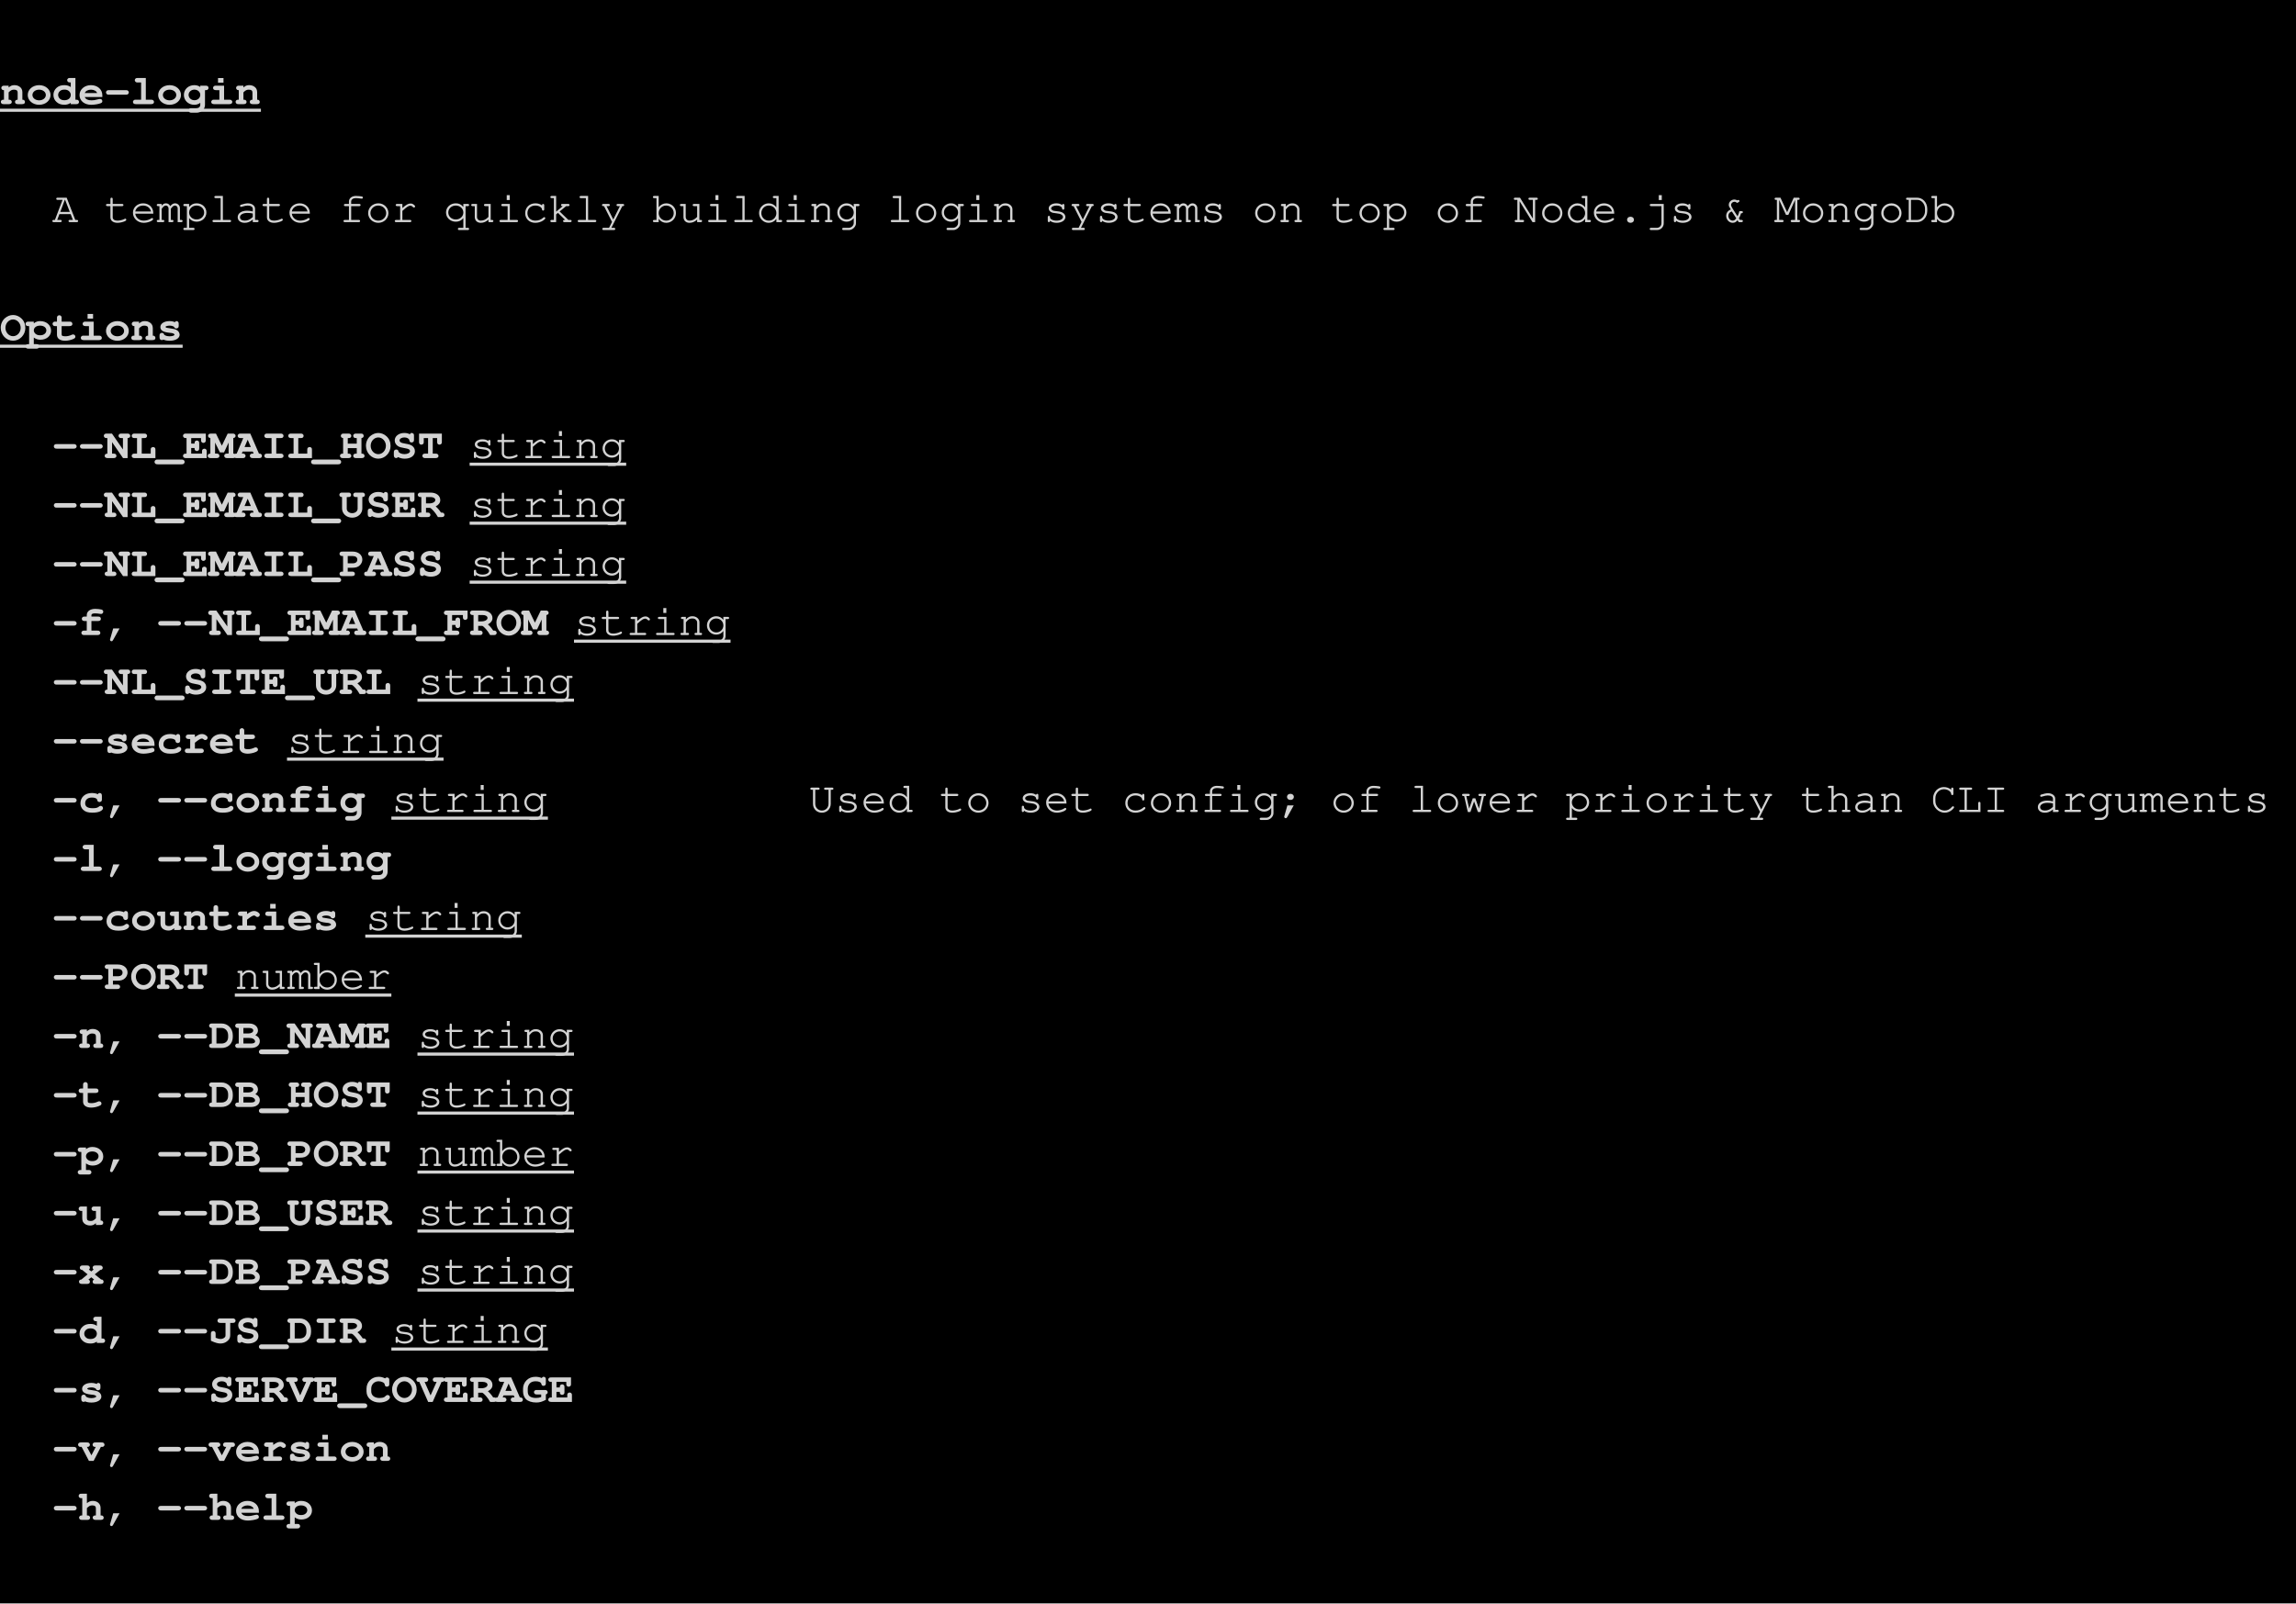
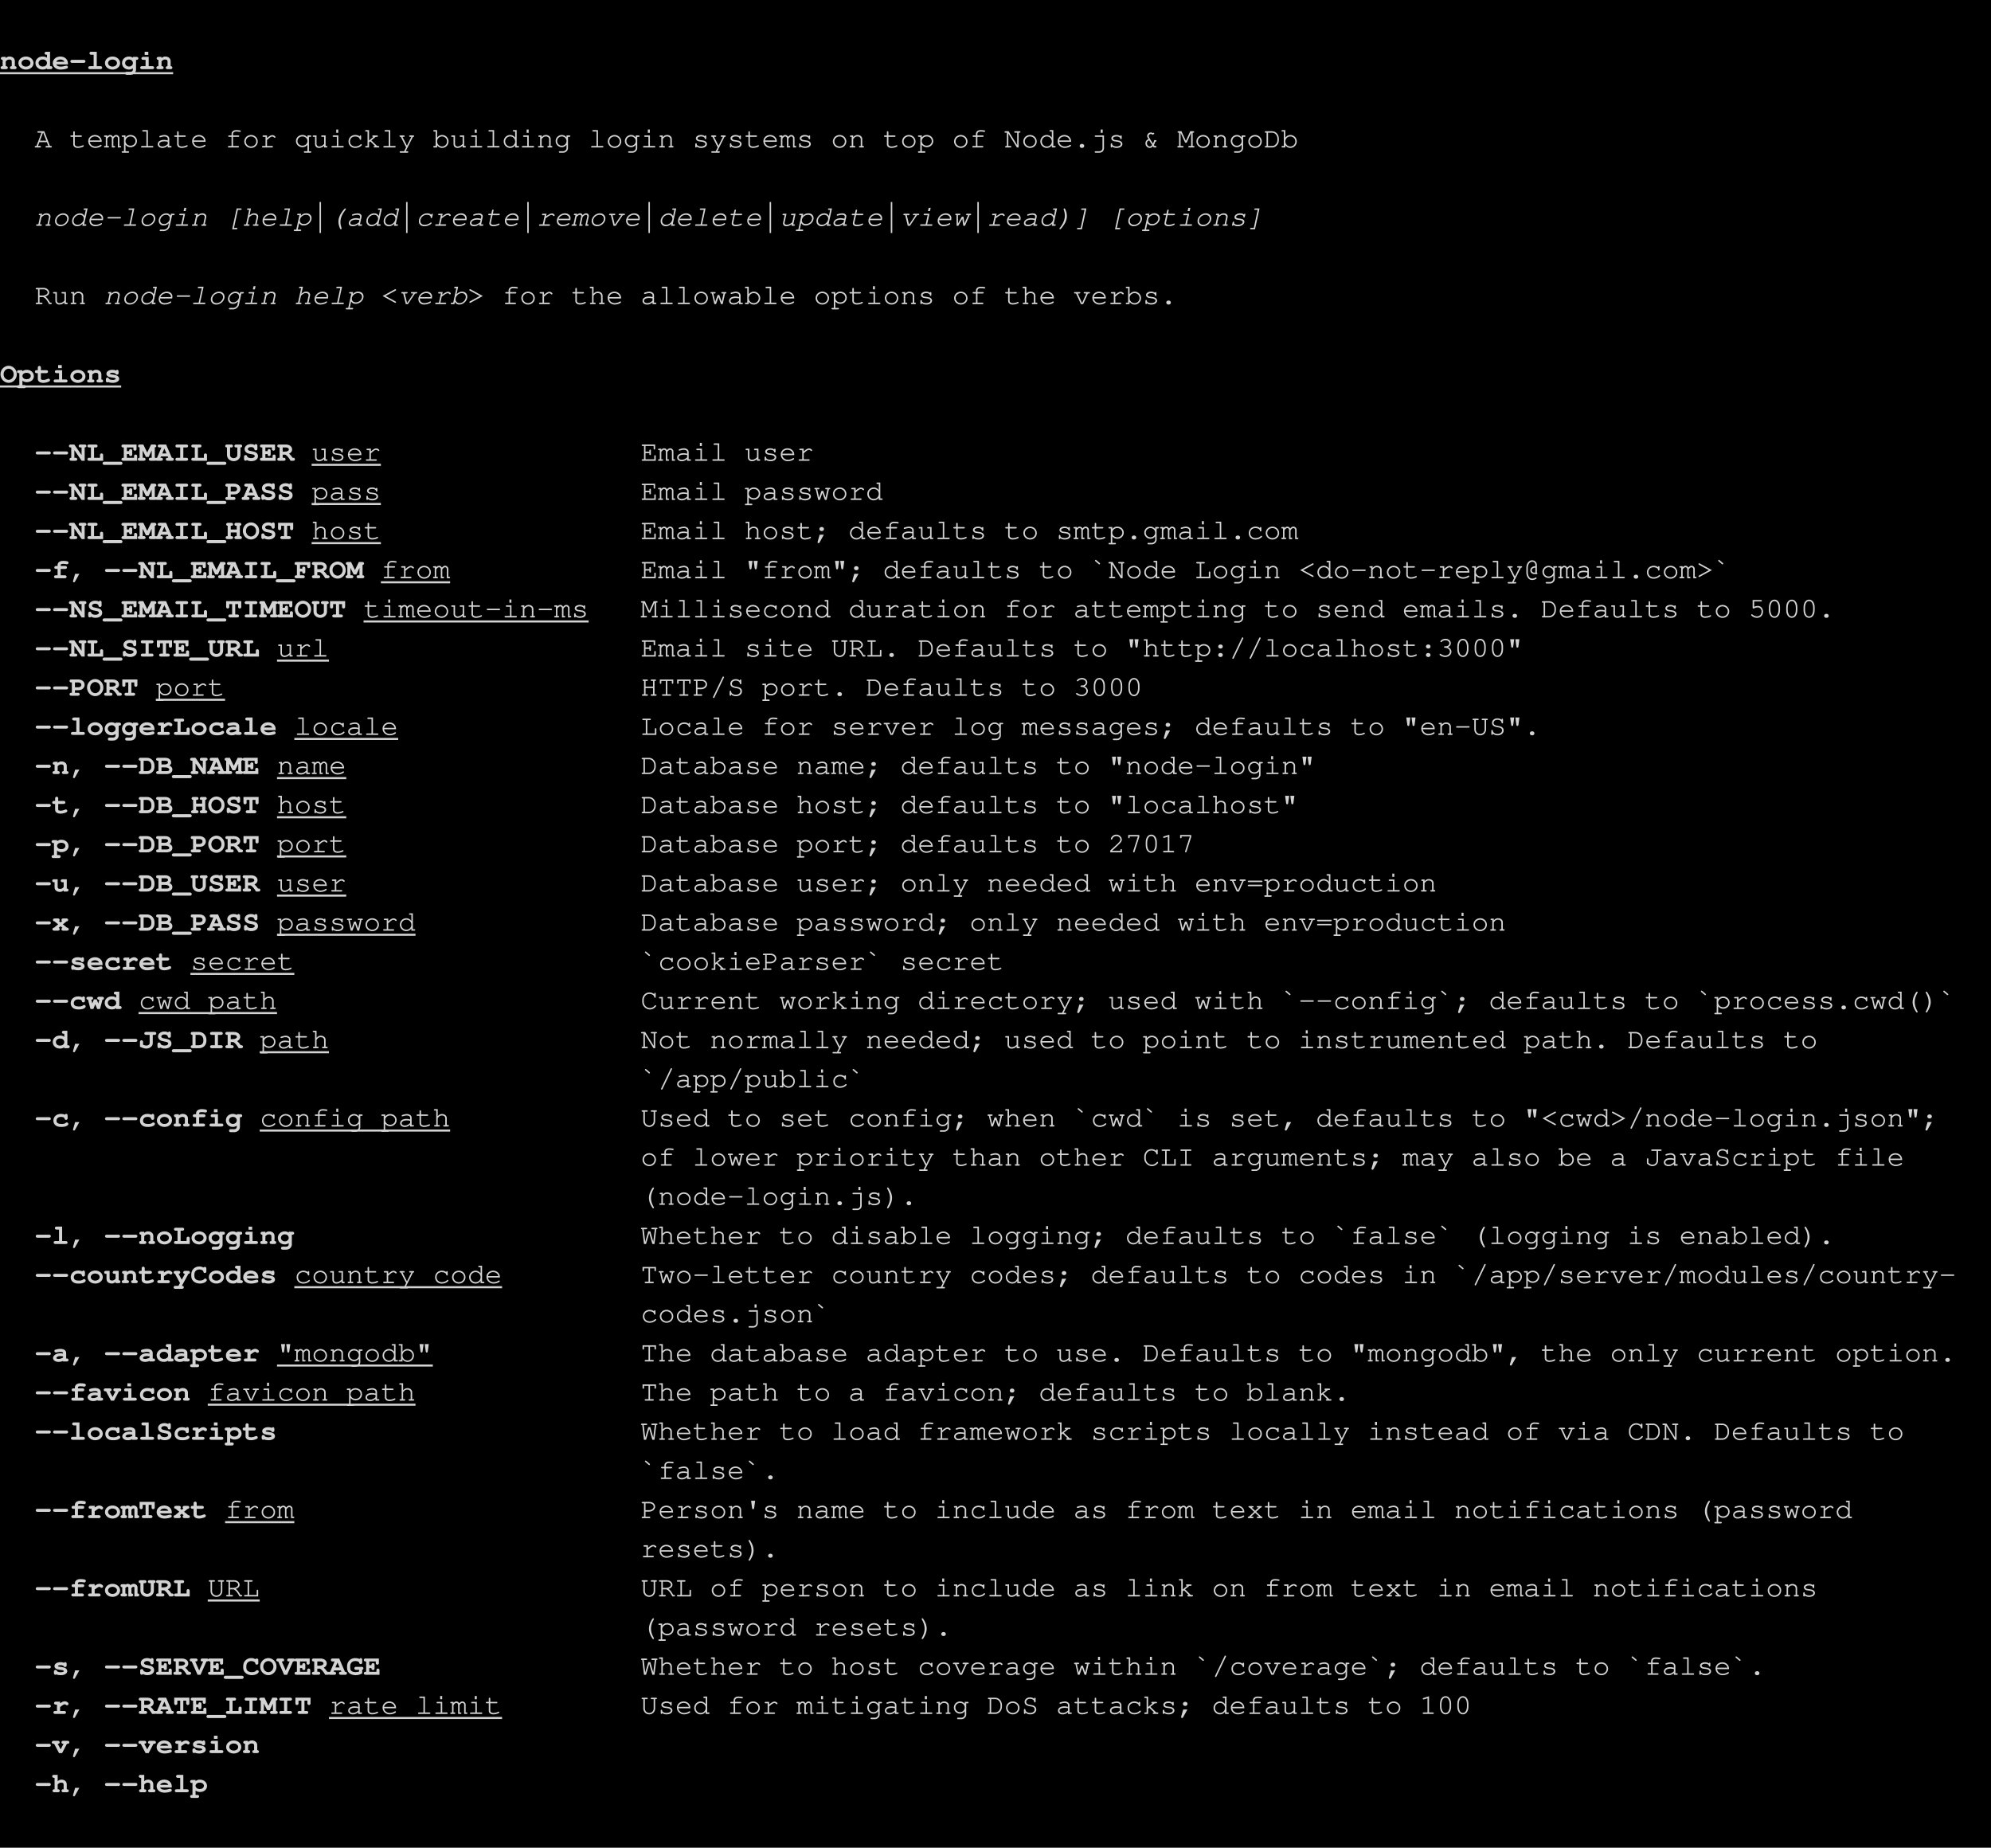
- <svg xmlns="http://www.w3.org/2000/svg" viewBox="0, 0, 739.32, 516.45" font-family="SauceCodePro Nerd Font, Source Code Pro, Courier" font-size="14">
+ <svg xmlns="http://www.w3.org/2000/svg" viewBox="0, 0, 966.16, 896.45" font-family="SauceCodePro Nerd Font, Source Code Pro, Courier" font-size="14">
  <g fill="#D3D3D3">
-     <rect x="0" y="0" width="739.32" height="516.45" fill="#000000" />
+     <rect x="0" y="0" width="966.16" height="896.45" fill="#000000" />
    <path d="M0,35.515 L84.014,35.515 Z" stroke="#D3D3D3" />
    <text x="0" y="33.55" font-weight="bold">node-login</text>
-     <text x="16.8" y="71.55">  A template for quickly building login systems on top of Node.js &amp; MongoDb </text>
-     <path d="M0,111.515 L58.81,111.515 Z" stroke="#D3D3D3" />
-     <text x="0" y="109.55" font-weight="bold">Options</text>
-     <text x="16.8" y="147.55" font-weight="bold">--NL_EMAIL_HOST</text>
-     <path d="M151.225,149.515 L201.633,149.515 Z" stroke="#D3D3D3" />
-     <text x="151.22" y="147.55">string</text>
-     <text x="16.8" y="166.55" font-weight="bold">--NL_EMAIL_USER</text>
-     <path d="M151.225,168.515 L201.633,168.515 Z" stroke="#D3D3D3" />
-     <text x="151.22" y="166.55">string</text>
-     <text x="16.8" y="185.55" font-weight="bold">--NL_EMAIL_PASS</text>
-     <path d="M151.225,187.515 L201.633,187.515 Z" stroke="#D3D3D3" />
-     <text x="151.22" y="185.55">string</text>
-     <text x="16.8" y="204.55" font-weight="bold">-f</text>
-     <text x="33.61" y="204.55">, </text>
-     <text x="50.41" y="204.55" font-weight="bold">--NL_EMAIL_FROM</text>
-     <path d="M184.83,206.515 L235.238,206.515 Z" stroke="#D3D3D3" />
-     <text x="184.83" y="204.55">string</text>
-     <text x="16.8" y="223.55" font-weight="bold">--NL_SITE_URL</text>
-     <path d="M134.422,225.515 L184.83,225.515 Z" stroke="#D3D3D3" />
-     <text x="134.42" y="223.55">string</text>
-     <text x="16.8" y="242.55" font-weight="bold">--secret</text>
-     <path d="M92.415,244.515 L142.823,244.515 Z" stroke="#D3D3D3" />
-     <text x="92.42" y="242.55">string</text>
-     <text x="16.8" y="261.55" font-weight="bold">-c</text>
-     <text x="33.61" y="261.55">, </text>
-     <text x="50.41" y="261.55" font-weight="bold">--config</text>
-     <path d="M126.021,263.515 L176.429,263.515 Z" stroke="#D3D3D3" />
-     <text x="126.02" y="261.55">string</text>
-     <text x="260.44" y="261.55">          Used to set config; of lower priority than CLI arguments </text>
-     <text x="16.8" y="280.55" font-weight="bold">-l</text>
+     <text x="16.8" y="71.55">  A template for quickly building login systems on top of Node.js &amp; MongoDb     </text>
+     <text x="16.8" y="109.55" font-style="italic">node-login [help|(add|create|remove|delete|update|view|read)] [options]</text>
+     <text x="16.8" y="147.55">  Run </text>
+     <text x="50.41" y="147.55" font-style="italic">node-login help &lt;verb&gt;</text>
+     <text x="243.64" y="147.55"> for the allowable options of the verbs.            </text>
+     <path d="M0,187.515 L58.81,187.515 Z" stroke="#D3D3D3" />
+     <text x="0" y="185.55" font-weight="bold">Options</text>
+     <text x="16.8" y="223.55" font-weight="bold">--NL_EMAIL_USER</text>
+     <path d="M151.225,225.515 L184.83,225.515 Z" stroke="#D3D3D3" />
+     <text x="151.22" y="223.55">user</text>
+     <text x="310.85" y="223.55">               Email user                                                                    </text>
+     <text x="16.8" y="242.55" font-weight="bold">--NL_EMAIL_PASS</text>
+     <path d="M151.225,244.515 L184.83,244.515 Z" stroke="#D3D3D3" />
+     <text x="151.22" y="242.55">pass</text>
+     <text x="310.85" y="242.55">               Email password                                                                </text>
+     <text x="16.8" y="261.55" font-weight="bold">--NL_EMAIL_HOST</text>
+     <path d="M151.225,263.515 L184.83,263.515 Z" stroke="#D3D3D3" />
+     <text x="151.22" y="261.55">host</text>
+     <text x="310.85" y="261.55">               Email host; defaults to smtp.gmail.com                                        </text>
+     <text x="16.8" y="280.55" font-weight="bold">-f</text>
    <text x="33.61" y="280.55">, </text>
-     <text x="50.41" y="280.55" font-weight="bold">--logging</text>
-     <text x="16.8" y="299.55" font-weight="bold">--countries</text>
-     <path d="M117.619,301.515 L168.027,301.515 Z" stroke="#D3D3D3" />
-     <text x="117.62" y="299.55">string</text>
-     <text x="16.8" y="318.55" font-weight="bold">--PORT</text>
-     <path d="M75.612,320.515 L126.021,320.515 Z" stroke="#D3D3D3" />
-     <text x="75.61" y="318.55">number</text>
-     <text x="16.8" y="337.55" font-weight="bold">-n</text>
-     <text x="33.61" y="337.55">, </text>
-     <text x="50.41" y="337.55" font-weight="bold">--DB_NAME</text>
-     <path d="M134.422,339.515 L184.83,339.515 Z" stroke="#D3D3D3" />
-     <text x="134.42" y="337.55">string</text>
-     <text x="16.8" y="356.55" font-weight="bold">-t</text>
-     <text x="33.61" y="356.55">, </text>
-     <text x="50.41" y="356.55" font-weight="bold">--DB_HOST</text>
-     <path d="M134.422,358.515 L184.83,358.515 Z" stroke="#D3D3D3" />
-     <text x="134.42" y="356.55">string</text>
-     <text x="16.8" y="375.55" font-weight="bold">-p</text>
+     <text x="50.41" y="280.55" font-weight="bold">--NL_EMAIL_FROM</text>
+     <path d="M184.83,282.515 L218.436,282.515 Z" stroke="#D3D3D3" />
+     <text x="184.83" y="280.55">from</text>
+     <text x="310.85" y="280.55">           Email "from"; defaults to `Node Login &lt;do-not-reply@gmail.com&gt;`               </text>
+     <text x="16.8" y="299.55" font-weight="bold">--NS_EMAIL_TIMEOUT</text>
+     <path d="M176.429,301.515 L285.646,301.515 Z" stroke="#D3D3D3" />
+     <text x="176.43" y="299.55">timeout-in-ms</text>
+     <text x="310.85" y="299.55">   Millisecond duration for attempting to send emails. Defaults to 5000.         </text>
+     <text x="16.8" y="318.55" font-weight="bold">--NL_SITE_URL</text>
+     <path d="M134.422,320.515 L159.626,320.515 Z" stroke="#D3D3D3" />
+     <text x="134.42" y="318.55">url</text>
+     <text x="310.85" y="318.55">                  Email site URL. Defaults to "http://localhost:3000"                           </text>
+     <text x="16.8" y="337.55" font-weight="bold">--PORT</text>
+     <path d="M75.612,339.515 L109.218,339.515 Z" stroke="#D3D3D3" />
+     <text x="75.61" y="337.55">port</text>
+     <text x="310.85" y="337.55">                        HTTP/S port. Defaults to 3000                                                 </text>
+     <text x="16.8" y="356.55" font-weight="bold">--loggerLocale</text>
+     <path d="M142.823,358.515 L193.231,358.515 Z" stroke="#D3D3D3" />
+     <text x="142.82" y="356.55">locale</text>
+     <text x="310.85" y="356.55">              Locale for server log messages; defaults to "en-US".                          </text>
+     <text x="16.8" y="375.55" font-weight="bold">-n</text>
    <text x="33.61" y="375.55">, </text>
-     <text x="50.41" y="375.55" font-weight="bold">--DB_PORT</text>
-     <path d="M134.422,377.515 L184.83,377.515 Z" stroke="#D3D3D3" />
-     <text x="134.42" y="375.55">number</text>
-     <text x="16.8" y="394.55" font-weight="bold">-u</text>
+     <text x="50.41" y="375.55" font-weight="bold">--DB_NAME</text>
+     <path d="M134.422,377.515 L168.027,377.515 Z" stroke="#D3D3D3" />
+     <text x="134.42" y="375.55">name</text>
+     <text x="310.85" y="375.55">                 Database name; defaults to "node-login"                                       </text>
+     <text x="16.8" y="394.55" font-weight="bold">-t</text>
    <text x="33.61" y="394.55">, </text>
-     <text x="50.41" y="394.55" font-weight="bold">--DB_USER</text>
-     <path d="M134.422,396.515 L184.83,396.515 Z" stroke="#D3D3D3" />
-     <text x="134.42" y="394.55">string</text>
-     <text x="16.8" y="413.55" font-weight="bold">-x</text>
+     <text x="50.41" y="394.55" font-weight="bold">--DB_HOST</text>
+     <path d="M134.422,396.515 L168.027,396.515 Z" stroke="#D3D3D3" />
+     <text x="134.42" y="394.55">host</text>
+     <text x="310.85" y="394.55">                 Database host; defaults to "localhost"                                        </text>
+     <text x="16.8" y="413.55" font-weight="bold">-p</text>
    <text x="33.61" y="413.55">, </text>
-     <text x="50.41" y="413.55" font-weight="bold">--DB_PASS</text>
-     <path d="M134.422,415.515 L184.83,415.515 Z" stroke="#D3D3D3" />
-     <text x="134.42" y="413.55">string</text>
-     <text x="16.8" y="432.55" font-weight="bold">-d</text>
+     <text x="50.41" y="413.55" font-weight="bold">--DB_PORT</text>
+     <path d="M134.422,415.515 L168.027,415.515 Z" stroke="#D3D3D3" />
+     <text x="134.42" y="413.55">port</text>
+     <text x="310.85" y="413.55">                 Database port; defaults to 27017                                              </text>
+     <text x="16.8" y="432.55" font-weight="bold">-u</text>
    <text x="33.61" y="432.55">, </text>
-     <text x="50.41" y="432.55" font-weight="bold">--JS_DIR</text>
-     <path d="M126.021,434.515 L176.429,434.515 Z" stroke="#D3D3D3" />
-     <text x="126.02" y="432.55">string</text>
-     <text x="16.8" y="451.55" font-weight="bold">-s</text>
+     <text x="50.41" y="432.55" font-weight="bold">--DB_USER</text>
+     <path d="M134.422,434.515 L168.027,434.515 Z" stroke="#D3D3D3" />
+     <text x="134.42" y="432.55">user</text>
+     <text x="310.85" y="432.55">                 Database user; only needed with env=production                                </text>
+     <text x="16.8" y="451.55" font-weight="bold">-x</text>
    <text x="33.61" y="451.55">, </text>
-     <text x="50.41" y="451.55" font-weight="bold">--SERVE_COVERAGE</text>
-     <text x="16.8" y="470.55" font-weight="bold">-v</text>
-     <text x="33.61" y="470.55">, </text>
-     <text x="50.41" y="470.55" font-weight="bold">--version</text>
-     <text x="16.8" y="489.55" font-weight="bold">-h</text>
-     <text x="33.61" y="489.55">, </text>
-     <text x="50.41" y="489.55" font-weight="bold">--help</text>
+     <text x="50.41" y="451.55" font-weight="bold">--DB_PASS</text>
+     <path d="M134.422,453.515 L201.633,453.515 Z" stroke="#D3D3D3" />
+     <text x="134.42" y="451.55">password</text>
+     <text x="310.85" y="451.55">             Database password; only needed with env=production                            </text>
+     <text x="16.8" y="470.55" font-weight="bold">--secret</text>
+     <path d="M92.415,472.515 L142.823,472.515 Z" stroke="#D3D3D3" />
+     <text x="92.42" y="470.55">secret</text>
+     <text x="310.85" y="470.55">                    `cookieParser` secret                                                         </text>
+     <text x="16.8" y="489.55" font-weight="bold">--cwd</text>
+     <path d="M67.211,491.515 L134.422,491.515 Z" stroke="#D3D3D3" />
+     <text x="67.21" y="489.55">cwd path</text>
+     <text x="310.85" y="489.55">                     Current working directory; used with `--config`; defaults to `process.cwd()`  </text>
+     <text x="16.8" y="508.55" font-weight="bold">-d</text>
+     <text x="33.61" y="508.55">, </text>
+     <text x="50.41" y="508.55" font-weight="bold">--JS_DIR</text>
+     <path d="M126.021,510.515 L159.626,510.515 Z" stroke="#D3D3D3" />
+     <text x="126.02" y="508.55">path</text>
+     <text x="310.85" y="508.55">                  Not normally needed; used to point to instrumented path. Defaults to          </text>
+     <text x="310.85" y="527.55">                                     `/app/public`                                                                 </text>
+     <text x="16.8" y="546.55" font-weight="bold">-c</text>
+     <text x="33.61" y="546.55">, </text>
+     <text x="50.41" y="546.55" font-weight="bold">--config</text>
+     <path d="M126.021,548.515 L218.436,548.515 Z" stroke="#D3D3D3" />
+     <text x="126.02" y="546.55">config path</text>
+     <text x="310.85" y="546.55">           Used to set config; when `cwd` is set, defaults to "&lt;cwd&gt;/node-login.json";   </text>
+     <text x="310.85" y="565.55">                                     of lower priority than other CLI arguments; may also be a JavaScript file     </text>
+     <text x="310.85" y="584.55">                                     (node-login.js).                                                              </text>
+     <text x="16.8" y="603.55" font-weight="bold">-l</text>
+     <text x="33.61" y="603.55">, </text>
+     <text x="50.41" y="603.55" font-weight="bold">--noLogging</text>
+     <text x="310.85" y="603.55">                    Whether to disable logging; defaults to `false` (logging is enabled).         </text>
+     <text x="16.8" y="622.55" font-weight="bold">--countryCodes</text>
+     <path d="M142.823,624.515 L243.64,624.515 Z" stroke="#D3D3D3" />
+     <text x="142.82" y="622.55">country code</text>
+     <text x="310.85" y="622.55">        Two-letter country codes; defaults to codes in `/app/server/modules/country-  </text>
+     <text x="310.85" y="641.55">                                     codes.json`                                                                   </text>
+     <text x="16.8" y="660.55" font-weight="bold">-a</text>
+     <text x="33.61" y="660.55">, </text>
+     <text x="50.41" y="660.55" font-weight="bold">--adapter</text>
+     <path d="M134.422,662.515 L210.034,662.515 Z" stroke="#D3D3D3" />
+     <text x="134.42" y="660.55">"mongodb"</text>
+     <text x="310.85" y="660.55">            The database adapter to use. Defaults to "mongodb", the only current option.  </text>
+     <text x="16.8" y="679.55" font-weight="bold">--favicon</text>
+     <path d="M100.816,681.515 L201.633,681.515 Z" stroke="#D3D3D3" />
+     <text x="100.82" y="679.55">favicon path</text>
+     <text x="310.85" y="679.55">             The path to a favicon; defaults to blank.                                     </text>
+     <text x="16.8" y="698.55" font-weight="bold">--localScripts</text>
+     <text x="310.85" y="698.55">                     Whether to load framework scripts locally instead of via CDN. Defaults to     </text>
+     <text x="310.85" y="717.55">                                     `false`.                                                                      </text>
+     <text x="16.8" y="736.55" font-weight="bold">--fromText</text>
+     <path d="M109.218,738.515 L142.823,738.515 Z" stroke="#D3D3D3" />
+     <text x="109.22" y="736.55">from</text>
+     <text x="310.85" y="736.55">                    Person's name to include as from text in email notifications (password        </text>
+     <text x="310.85" y="755.55">                                     resets).                                                                      </text>
+     <text x="16.8" y="774.55" font-weight="bold">--fromURL</text>
+     <path d="M100.816,776.515 L126.021,776.515 Z" stroke="#D3D3D3" />
+     <text x="100.82" y="774.55">URL</text>
+     <text x="310.85" y="774.55">                      URL of person to include as link on from text in email notifications          </text>
+     <text x="310.85" y="793.55">                                     (password resets).                                                            </text>
+     <text x="16.8" y="812.55" font-weight="bold">-s</text>
+     <text x="33.61" y="812.55">, </text>
+     <text x="50.41" y="812.55" font-weight="bold">--SERVE_COVERAGE</text>
+     <text x="310.85" y="812.55">               Whether to host coverage within `/coverage`; defaults to `false`.             </text>
+     <text x="16.8" y="831.55" font-weight="bold">-r</text>
+     <text x="33.61" y="831.55">, </text>
+     <text x="50.41" y="831.55" font-weight="bold">--RATE_LIMIT</text>
+     <path d="M159.626,833.515 L243.64,833.515 Z" stroke="#D3D3D3" />
+     <text x="159.63" y="831.55">rate limit</text>
+     <text x="310.85" y="831.55">        Used for mitigating DoS attacks; defaults to 100                              </text>
+     <text x="16.8" y="850.55" font-weight="bold">-v</text>
+     <text x="33.61" y="850.55">, </text>
+     <text x="50.41" y="850.55" font-weight="bold">--version</text>
+     <text x="16.8" y="869.55" font-weight="bold">-h</text>
+     <text x="33.61" y="869.55">, </text>
+     <text x="50.41" y="869.55" font-weight="bold">--help</text>
  </g>
</svg>
